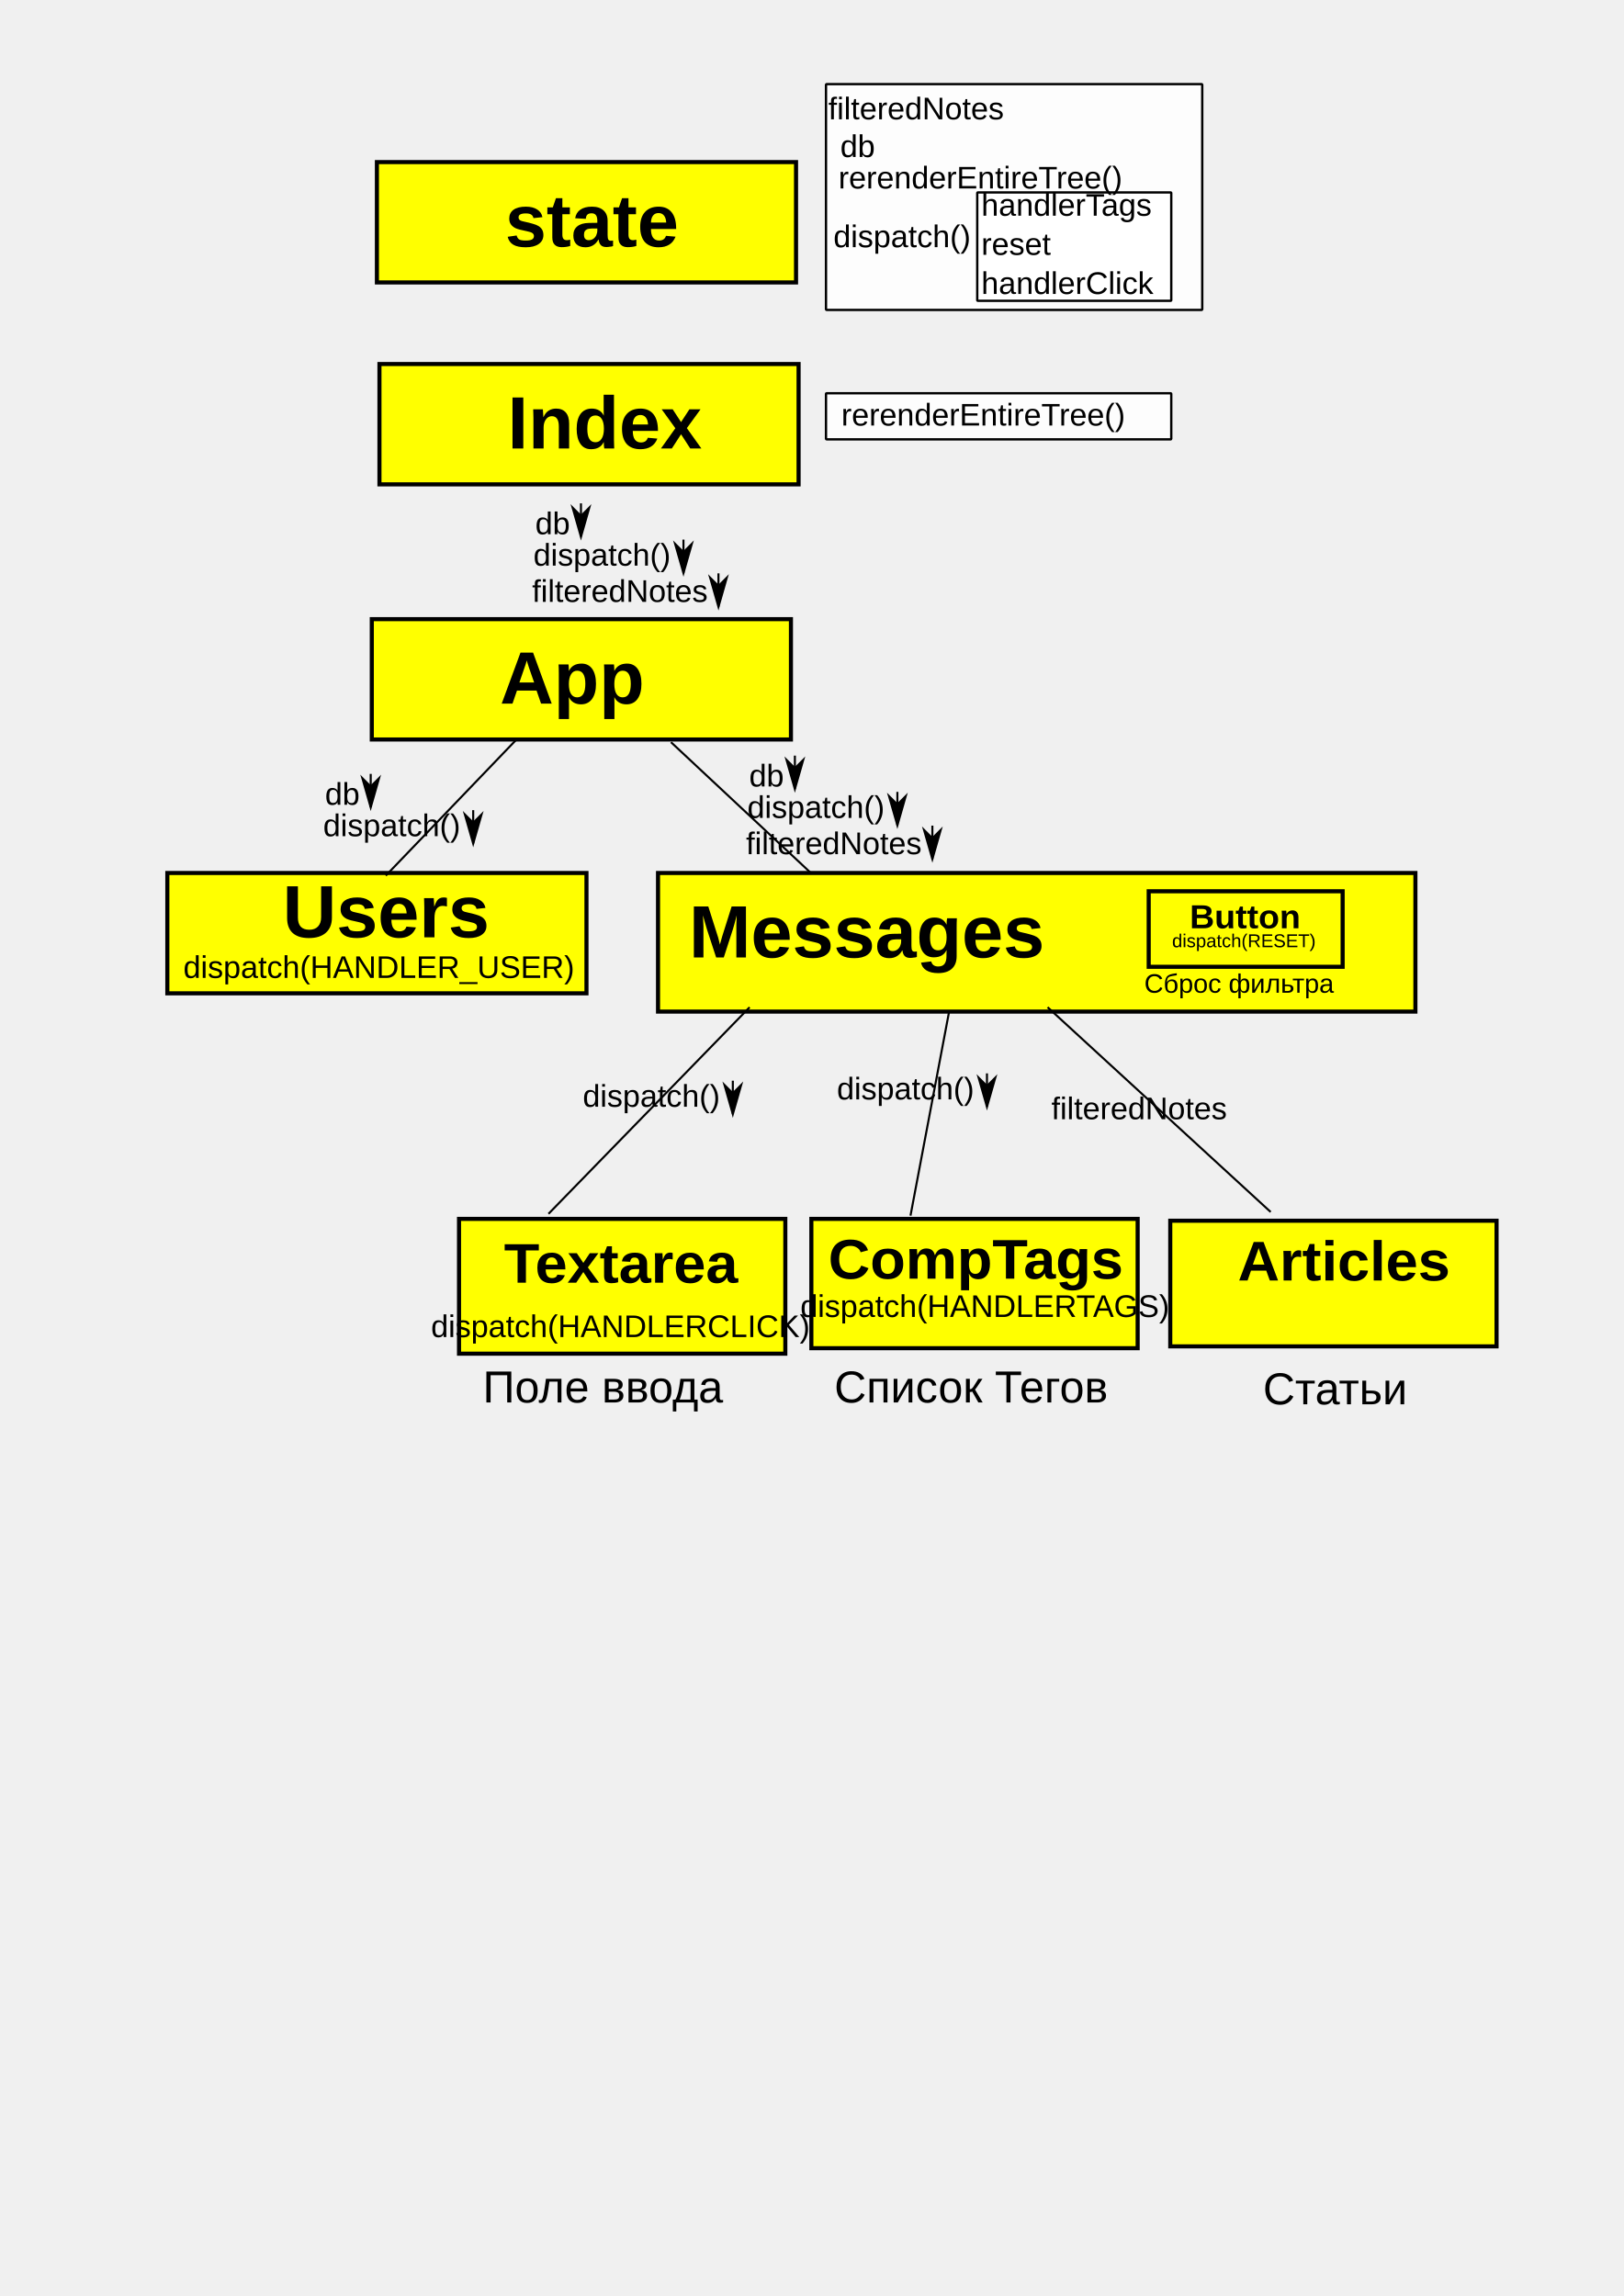
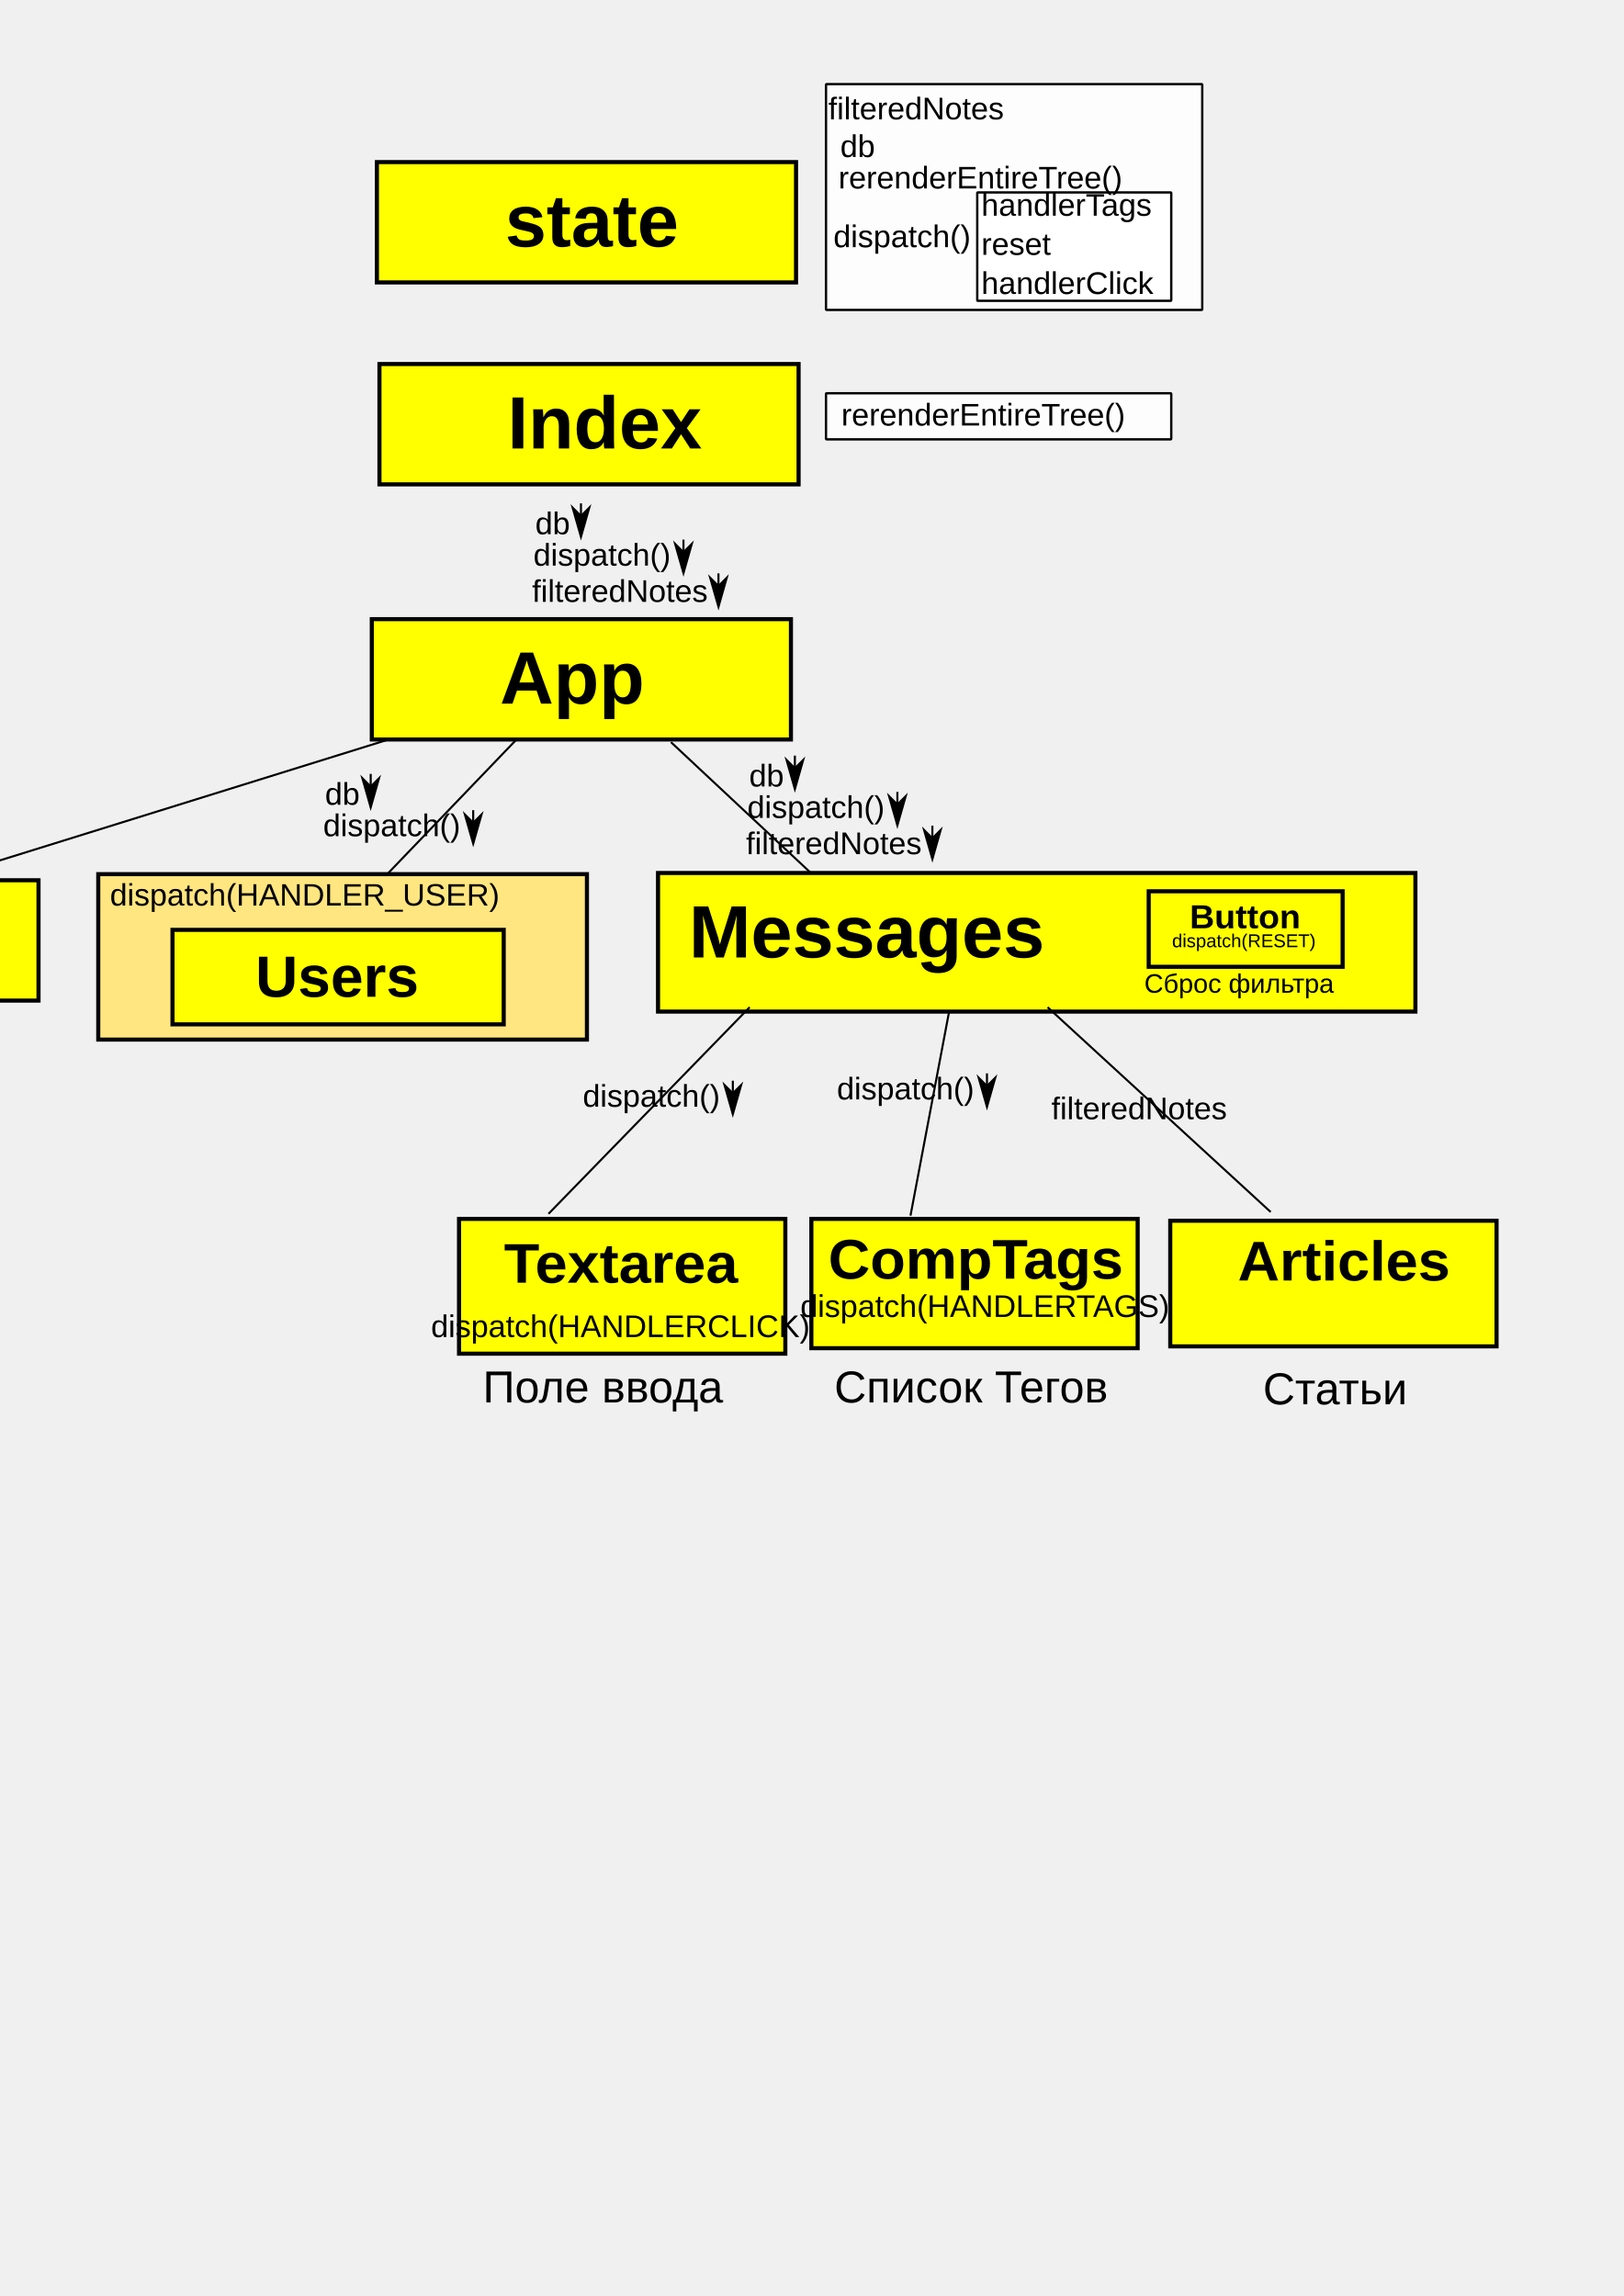
<svg xmlns="http://www.w3.org/2000/svg" width="210mm" height="297mm" viewBox="0 0 210 297" version="1.1" id="svg8">
  <defs id="defs2">
    <marker style="overflow:visible;" id="marker4823" refX="0.0" refY="0.0" orient="auto">
      <path transform="scale(0.8) rotate(180) translate(12.5,0)" style="fill-rule:evenodd;stroke:#000000;stroke-width:1pt;stroke-opacity:1;fill:#000000;fill-opacity:1" d="M 0.0,0.0 L 5.0,-5.0 L -12.5,0.0 L 5.0,5.0 L 0.0,0.0 z " id="path4821" />
    </marker>
    <marker orient="auto" refY="0.0" refX="0.0" id="marker4741" style="overflow:visible;">
      <path id="path4739" d="M 0.0,0.0 L 5.0,-5.0 L -12.5,0.0 L 5.0,5.0 L 0.0,0.0 z " style="fill-rule:evenodd;stroke:#000000;stroke-width:1pt;stroke-opacity:1;fill:#000000;fill-opacity:1" transform="scale(0.8) rotate(180) translate(12.5,0)" />
    </marker>
    <marker style="overflow:visible;" id="marker4649" refX="0.0" refY="0.0" orient="auto">
      <path transform="scale(0.8) rotate(180) translate(12.5,0)" style="fill-rule:evenodd;stroke:#000000;stroke-width:1pt;stroke-opacity:1;fill:#000000;fill-opacity:1" d="M 0.0,0.0 L 5.0,-5.0 L -12.5,0.0 L 5.0,5.0 L 0.0,0.0 z " id="path4647" />
    </marker>
    <marker orient="auto" refY="0.0" refX="0.0" id="marker2108" style="overflow:visible;">
      <path id="path2106" d="M 0.0,0.0 L 5.0,-5.0 L -12.5,0.0 L 5.0,5.0 L 0.0,0.0 z " style="fill-rule:evenodd;stroke:#000000;stroke-width:1pt;stroke-opacity:1;fill:#000000;fill-opacity:1" transform="scale(0.8) rotate(180) translate(12.5,0)" />
    </marker>
    <marker orient="auto" refY="0.0" refX="0.0" id="marker2027" style="overflow:visible;">
      <path id="path2025" d="M 0.0,0.0 L 5.0,-5.0 L -12.5,0.0 L 5.0,5.0 L 0.0,0.0 z " style="fill-rule:evenodd;stroke:#000000;stroke-width:1pt;stroke-opacity:1;fill:#000000;fill-opacity:1" transform="scale(0.8) rotate(180) translate(12.5,0)" />
    </marker>
    <marker style="overflow:visible;" id="marker1945" refX="0.0" refY="0.0" orient="auto">
      <path transform="scale(0.8) rotate(180) translate(12.5,0)" style="fill-rule:evenodd;stroke:#000000;stroke-width:1pt;stroke-opacity:1;fill:#000000;fill-opacity:1" d="M 0.0,0.0 L 5.0,-5.0 L -12.5,0.0 L 5.0,5.0 L 0.0,0.0 z " id="path1943" />
    </marker>
    <marker orient="auto" refY="0.0" refX="0.0" id="marker1887" style="overflow:visible;">
      <path id="path1885" d="M 0.0,0.0 L 5.0,-5.0 L -12.5,0.0 L 5.0,5.0 L 0.0,0.0 z " style="fill-rule:evenodd;stroke:#000000;stroke-width:1pt;stroke-opacity:1;fill:#000000;fill-opacity:1" transform="scale(0.8) rotate(180) translate(12.5,0)" />
    </marker>
    <marker style="overflow:visible;" id="marker1652" refX="0.0" refY="0.0" orient="auto">
      <path transform="scale(0.8) rotate(180) translate(12.5,0)" style="fill-rule:evenodd;stroke:#000000;stroke-width:1pt;stroke-opacity:1;fill:#000000;fill-opacity:1" d="M 0.0,0.0 L 5.0,-5.0 L -12.5,0.0 L 5.0,5.0 L 0.0,0.0 z " id="path1650" />
    </marker>
    <marker orient="auto" refY="0.0" refX="0.0" id="marker1516" style="overflow:visible;">
      <path id="path1514" d="M 0.0,0.0 L 5.0,-5.0 L -12.5,0.0 L 5.0,5.0 L 0.0,0.0 z " style="fill-rule:evenodd;stroke:#000000;stroke-width:1pt;stroke-opacity:1;fill:#000000;fill-opacity:1" transform="scale(0.8) rotate(180) translate(12.5,0)" />
    </marker>
    <marker style="overflow:visible;" id="marker1444" refX="0.0" refY="0.0" orient="auto">
      <path transform="scale(0.8) rotate(180) translate(12.5,0)" style="fill-rule:evenodd;stroke:#000000;stroke-width:1pt;stroke-opacity:1;fill:#000000;fill-opacity:1" d="M 0.0,0.0 L 5.0,-5.0 L -12.5,0.0 L 5.0,5.0 L 0.0,0.0 z " id="path1442" />
    </marker>
    <marker orient="auto" refY="0.0" refX="0.0" id="Arrow2Mend" style="overflow:visible;">
      <path id="path902" style="fill-rule:evenodd;stroke-width:0.625;stroke-linejoin:round;stroke:#000000;stroke-opacity:1;fill:#000000;fill-opacity:1" d="M 8.719,4.034 L -2.207,0.016 L 8.719,-4.002 C 6.973,-1.63 6.983,1.616 8.719,4.034 z " transform="scale(0.6) rotate(180) translate(0,0)" />
    </marker>
    <marker orient="auto" refY="0.0" refX="0.0" id="Arrow1Mend" style="overflow:visible;">
      <path id="path884" d="M 0.0,0.0 L 5.0,-5.0 L -12.5,0.0 L 5.0,5.0 L 0.0,0.0 z " style="fill-rule:evenodd;stroke:#000000;stroke-width:1pt;stroke-opacity:1;fill:#000000;fill-opacity:1" transform="scale(0.4) rotate(180) translate(10,0)" />
    </marker>
  </defs>
  <g id="layer1">
+     <rect style="opacity:1;fill:#ffe680;fill-opacity:1;stroke:#000000;stroke-width:0.529;stroke-miterlimit:4;stroke-dasharray:none;stroke-dashoffset:0;stroke-opacity:1" id="rect142" width="63.203" height="21.402" x="12.708" y="113.075" />
    <rect style="opacity:1;fill:#ffffff;fill-opacity:0.878;stroke:#000000;stroke-width:0.3;stroke-miterlimit:4;stroke-dasharray:none;stroke-dashoffset:0" id="rect869" width="44.654" height="5.962" x="106.829" y="50.87" rx="0.068" ry="0.068" />
    <rect style="opacity:1;fill:#ffffff;fill-opacity:0.878;stroke:#000000;stroke-width:0.3;stroke-miterlimit:4;stroke-dasharray:none;stroke-dashoffset:0" id="rect62" width="48.663" height="29.207" x="106.829" y="10.883" rx="0.068" ry="0.084" />
    <rect style="opacity:1;fill:#ffff00;fill-opacity:1;stroke:#000000;stroke-width:0.529;stroke-miterlimit:4;stroke-dasharray:none;stroke-dashoffset:0;stroke-opacity:1" id="rect10" width="54.209" height="15.567" x="48.085" y="80.09" />
    <text xml:space="preserve" style="font-style:normal;font-variant:normal;font-weight:normal;font-stretch:normal;font-size:9.602px;line-height:125%;font-family:Arial;-inkscape-font-specification:'Arial, Normal';font-variant-ligatures:normal;font-variant-caps:normal;font-variant-numeric:normal;font-feature-settings:normal;text-align:start;letter-spacing:0px;word-spacing:0px;writing-mode:lr-tb;text-anchor:start;fill:#000000;fill-opacity:1;stroke:none;stroke-width:0.265px;stroke-linecap:butt;stroke-linejoin:miter;stroke-opacity:1" x="64.527" y="91.197" id="text14" transform="scale(1.001964,0.99804)">
      <tspan id="tspan12" x="64.527" y="91.197" style="font-style:normal;font-variant:normal;font-weight:bold;font-stretch:normal;font-family:Arial;-inkscape-font-specification:'Arial Bold';stroke-width:0.265px">App</tspan>
    </text>
    <rect y="157.67" x="59.367" height="17.435" width="42.202" id="rect16" style="opacity:1;fill:#ffff00;fill-opacity:1;stroke:#000000;stroke-width:0.529;stroke-miterlimit:4;stroke-dasharray:none;stroke-dashoffset:0;stroke-opacity:1" />
    <text id="text20" y="168.767" x="64.095" style="font-style:normal;font-variant:normal;font-weight:normal;font-stretch:normal;font-size:7.364px;line-height:125%;font-family:Arial;-inkscape-font-specification:'Arial, Normal';font-variant-ligatures:normal;font-variant-caps:normal;font-variant-numeric:normal;font-feature-settings:normal;text-align:start;letter-spacing:0px;word-spacing:0px;writing-mode:lr-tb;text-anchor:start;fill:#000000;fill-opacity:1;stroke:none;stroke-width:0.265px;stroke-linecap:butt;stroke-linejoin:miter;stroke-opacity:1" xml:space="preserve" transform="scale(1.017125,0.9831635)">
      <tspan style="font-style:normal;font-variant:normal;font-weight:bold;font-stretch:normal;font-family:Arial;-inkscape-font-specification:'Arial Bold';stroke-width:0.265px" y="168.767" x="64.095" id="tspan18">Textarea</tspan>
    </text>
    <rect style="opacity:1;fill:#ffff00;fill-opacity:1;stroke:#000000;stroke-width:0.529;stroke-miterlimit:4;stroke-dasharray:none;stroke-dashoffset:0;stroke-opacity:1" id="rect22" width="42.202" height="16.726" x="104.936" y="157.67" />
    <text xml:space="preserve" style="font-style:normal;font-variant:normal;font-weight:normal;font-stretch:normal;font-size:7.364px;line-height:125%;font-family:Arial;-inkscape-font-specification:'Arial, Normal';font-variant-ligatures:normal;font-variant-caps:normal;font-variant-numeric:normal;font-feature-settings:normal;text-align:start;letter-spacing:0px;word-spacing:0px;writing-mode:lr-tb;text-anchor:start;fill:#000000;fill-opacity:1;stroke:none;stroke-width:0.265px;stroke-linecap:butt;stroke-linejoin:miter;stroke-opacity:1" x="105.33" y="168.23" id="text26" transform="scale(1.017125,0.9831635)">
      <tspan id="tspan24" x="105.33" y="168.23" style="font-style:normal;font-variant:normal;font-weight:bold;font-stretch:normal;font-family:Arial;-inkscape-font-specification:'Arial Bold';stroke-width:0.265px">CompTags</tspan>
    </text>
    <rect style="opacity:1;fill:#ffff00;fill-opacity:1;stroke:#000000;stroke-width:0.529;stroke-miterlimit:4;stroke-dasharray:none;stroke-dashoffset:0;stroke-opacity:1" id="rect34" width="42.202" height="16.253" x="151.354" y="157.907" />
    <text xml:space="preserve" style="font-style:normal;font-variant:normal;font-weight:normal;font-stretch:normal;font-size:7.364px;line-height:125%;font-family:Arial;-inkscape-font-specification:'Arial, Normal';font-variant-ligatures:normal;font-variant-caps:normal;font-variant-numeric:normal;font-feature-settings:normal;text-align:start;letter-spacing:0px;word-spacing:0px;writing-mode:lr-tb;text-anchor:start;fill:#000000;fill-opacity:1;stroke:none;stroke-width:0.265px;stroke-linecap:butt;stroke-linejoin:miter;stroke-opacity:1" x="157.386" y="168.471" id="text38" transform="scale(1.017125,0.9831635)">
      <tspan id="tspan36" x="157.386" y="168.471" style="font-style:normal;font-variant:normal;font-weight:bold;font-stretch:normal;font-family:Arial;-inkscape-font-specification:'Arial Bold';stroke-width:0.265px">Articles</tspan>
    </text>
    <rect y="47.088" x="49.076" height="15.567" width="54.209" id="rect40" style="opacity:1;fill:#ffff00;fill-opacity:1;stroke:#000000;stroke-width:0.529;stroke-miterlimit:4;stroke-dasharray:none;stroke-dashoffset:0;stroke-opacity:1" />
    <text transform="scale(1.001964,0.99804)" id="text44" y="58.13" x="65.517" style="font-style:normal;font-variant:normal;font-weight:normal;font-stretch:normal;font-size:9.602px;line-height:125%;font-family:Arial;-inkscape-font-specification:'Arial, Normal';font-variant-ligatures:normal;font-variant-caps:normal;font-variant-numeric:normal;font-feature-settings:normal;text-align:start;letter-spacing:0px;word-spacing:0px;writing-mode:lr-tb;text-anchor:start;fill:#000000;fill-opacity:1;stroke:none;stroke-width:0.265px;stroke-linecap:butt;stroke-linejoin:miter;stroke-opacity:1" xml:space="preserve">
      <tspan style="font-style:normal;font-variant:normal;font-weight:bold;font-stretch:normal;font-family:Arial;-inkscape-font-specification:'Arial Bold';stroke-width:0.265px" y="58.13" x="65.517" id="tspan42">Index</tspan>
    </text>
    <rect style="opacity:1;fill:#ffffff;fill-opacity:0.878;stroke:#000000;stroke-width:0.3;stroke-miterlimit:4;stroke-dasharray:none;stroke-dashoffset:0" id="rect871" width="25.092" height="14.02" x="126.391" y="24.891" rx="0.068" ry="0.059" />
    <text xml:space="preserve" style="font-style:normal;font-variant:normal;font-weight:normal;font-stretch:normal;font-size:4.047px;line-height:125%;font-family:Arial;-inkscape-font-specification:'Arial, Normal';font-variant-ligatures:normal;font-variant-caps:normal;font-variant-numeric:normal;font-feature-settings:normal;text-align:start;letter-spacing:0px;word-spacing:0px;writing-mode:lr-tb;text-anchor:start;fill:#000000;fill-opacity:1;stroke:none;stroke-width:0.265px;stroke-linecap:butt;stroke-linejoin:miter;stroke-opacity:1" x="126.94" y="27.898" id="text67" transform="scale(0.9997801,1.00022)">
      <tspan id="tspan65" x="126.94" y="27.898" style="stroke-width:0.265px">handlerTags</tspan>
      <tspan x="126.94" y="32.957" style="stroke-width:0.265px" id="tspan69">reset</tspan>
      <tspan x="126.94" y="38.015" style="stroke-width:0.265px" id="tspan71">handlerClick</tspan>
    </text>
    <rect style="opacity:1;fill:#ffff00;fill-opacity:1;stroke:#000000;stroke-width:0.529;stroke-miterlimit:4;stroke-dasharray:none;stroke-dashoffset:0;stroke-opacity:1" id="rect29" width="54.209" height="15.567" x="48.746" y="20.967" />
    <text xml:space="preserve" style="font-style:normal;font-variant:normal;font-weight:normal;font-stretch:normal;font-size:9.602px;line-height:125%;font-family:Arial;-inkscape-font-specification:'Arial, Normal';font-variant-ligatures:normal;font-variant-caps:normal;font-variant-numeric:normal;font-feature-settings:normal;text-align:start;letter-spacing:0px;word-spacing:0px;writing-mode:lr-tb;text-anchor:start;fill:#000000;fill-opacity:1;stroke:none;stroke-width:0.265px;stroke-linecap:butt;stroke-linejoin:miter;stroke-opacity:1" x="65.187" y="31.957" id="text33" transform="scale(1.001964,0.99804)">
      <tspan id="tspan31" x="65.187" y="31.957" style="font-style:normal;font-variant:normal;font-weight:bold;font-stretch:normal;font-family:Arial;-inkscape-font-specification:'Arial Bold';stroke-width:0.265px">state</tspan>
    </text>
    <text id="text41" y="20.305" x="108.7" style="font-style:normal;font-variant:normal;font-weight:normal;font-stretch:normal;font-size:4.047px;line-height:125%;font-family:Arial;-inkscape-font-specification:'Arial, Normal';font-variant-ligatures:normal;font-variant-caps:normal;font-variant-numeric:normal;font-feature-settings:normal;text-align:start;letter-spacing:0px;word-spacing:0px;writing-mode:lr-tb;text-anchor:start;fill:#000000;fill-opacity:1;stroke:none;stroke-width:0.265px;stroke-linecap:butt;stroke-linejoin:miter;stroke-opacity:1" xml:space="preserve" transform="scale(0.9997801,1.00022)">
      <tspan id="tspan39" style="stroke-width:0.265px" y="20.305" x="108.7">db</tspan>
    </text>
    <text xml:space="preserve" style="font-style:normal;font-variant:normal;font-weight:normal;font-stretch:normal;font-size:4.047px;line-height:125%;font-family:Arial;-inkscape-font-specification:'Arial, Normal';font-variant-ligatures:normal;font-variant-caps:normal;font-variant-numeric:normal;font-feature-settings:normal;text-align:start;letter-spacing:0px;word-spacing:0px;writing-mode:lr-tb;text-anchor:start;fill:#000000;fill-opacity:1;stroke:none;stroke-width:0.265px;stroke-linecap:butt;stroke-linejoin:miter;stroke-opacity:1" x="108.829" y="55.029" id="text47" transform="scale(0.9997801,1.00022)">
      <tspan id="tspan45" x="108.829" y="55.029" style="stroke-width:0.265px">rerenderEntireTree()</tspan>
    </text>
    <text xml:space="preserve" style="font-style:normal;font-variant:normal;font-weight:normal;font-stretch:normal;font-size:4.047px;line-height:125%;font-family:Arial;-inkscape-font-specification:'Arial, Normal';font-variant-ligatures:normal;font-variant-caps:normal;font-variant-numeric:normal;font-feature-settings:normal;text-align:start;letter-spacing:0px;word-spacing:0px;writing-mode:lr-tb;text-anchor:start;fill:#000000;fill-opacity:1;stroke:none;stroke-width:0.265px;stroke-linecap:butt;stroke-linejoin:miter;stroke-opacity:1" x="108.46" y="24.371" id="text47-3" transform="scale(0.9997801,1.00022)">
      <tspan id="tspan45-6" x="108.46" y="24.371" style="stroke-width:0.265px">rerenderEntireTree()</tspan>
    </text>
    <rect y="112.925" x="85.105" height="17.931" width="97.955" id="rect48" style="opacity:1;fill:#ffff00;fill-opacity:1;stroke:#000000;stroke-width:0.529;stroke-miterlimit:4;stroke-dasharray:none;stroke-dashoffset:0;stroke-opacity:1" />
    <text transform="scale(1.001964,0.99804)" id="text53" y="124.096" x="88.925" style="font-style:normal;font-variant:normal;font-weight:normal;font-stretch:normal;font-size:9.602px;line-height:125%;font-family:Arial;-inkscape-font-specification:'Arial, Normal';font-variant-ligatures:normal;font-variant-caps:normal;font-variant-numeric:normal;font-feature-settings:normal;text-align:start;letter-spacing:0px;word-spacing:0px;writing-mode:lr-tb;text-anchor:start;fill:#000000;fill-opacity:1;stroke:none;stroke-width:0.265px;stroke-linecap:butt;stroke-linejoin:miter;stroke-opacity:1" xml:space="preserve">
      <tspan style="font-style:normal;font-variant:normal;font-weight:bold;font-stretch:normal;font-family:Arial;-inkscape-font-specification:'Arial Bold';stroke-width:0.265px" y="124.096" x="88.925" id="tspan51">Messages</tspan>
    </text>
-     <rect style="opacity:1;fill:#ffff00;fill-opacity:1;stroke:#000000;stroke-width:0.529;stroke-miterlimit:4;stroke-dasharray:none;stroke-dashoffset:0;stroke-opacity:1" id="rect55" width="54.209" height="15.567" x="21.642" y="112.925" />
-     <text xml:space="preserve" style="font-style:normal;font-variant:normal;font-weight:normal;font-stretch:normal;font-size:9.602px;line-height:125%;font-family:Arial;-inkscape-font-specification:'Arial, Normal';font-variant-ligatures:normal;font-variant-caps:normal;font-variant-numeric:normal;font-feature-settings:normal;text-align:start;letter-spacing:0px;word-spacing:0px;writing-mode:lr-tb;text-anchor:start;fill:#000000;fill-opacity:1;stroke:none;stroke-width:0.265px;stroke-linecap:butt;stroke-linejoin:miter;stroke-opacity:1" x="36.484" y="121.489" id="text59" transform="scale(1.001964,0.99804)">
-       <tspan id="tspan57" x="36.484" y="121.489" style="font-style:normal;font-variant:normal;font-weight:bold;font-stretch:normal;font-family:Arial;-inkscape-font-specification:'Arial Bold';stroke-width:0.265px">Users</tspan>
+     <rect style="opacity:1;fill:#ffff00;fill-opacity:1;stroke:#000000;stroke-width:0.529;stroke-miterlimit:4;stroke-dasharray:none;stroke-dashoffset:0;stroke-opacity:1" id="rect55" width="42.837" height="12.223" x="22.31" y="120.282" />
+     <text xml:space="preserve" style="font-style:normal;font-variant:normal;font-weight:normal;font-stretch:normal;font-size:7.564px;line-height:125%;font-family:Arial;-inkscape-font-specification:'Arial, Normal';font-variant-ligatures:normal;font-variant-caps:normal;font-variant-numeric:normal;font-feature-settings:normal;text-align:start;letter-spacing:0px;word-spacing:0px;writing-mode:lr-tb;text-anchor:start;fill:#000000;fill-opacity:1;stroke:none;stroke-width:0.265px;stroke-linecap:butt;stroke-linejoin:miter;stroke-opacity:1" x="32.867" y="129.603" id="text59" transform="scale(1.005171,0.9948556)">
+       <tspan id="tspan57" x="32.867" y="129.603" style="font-style:normal;font-variant:normal;font-weight:bold;font-stretch:normal;font-family:Arial;-inkscape-font-specification:'Arial Bold';stroke-width:0.265px">Users</tspan>
    </text>
    <text transform="scale(0.9997801,1.00022)" id="text56" y="31.969" x="107.813" style="font-style:normal;font-variant:normal;font-weight:normal;font-stretch:normal;font-size:4.047px;line-height:125%;font-family:Arial;-inkscape-font-specification:'Arial, Normal';font-variant-ligatures:normal;font-variant-caps:normal;font-variant-numeric:normal;font-feature-settings:normal;text-align:start;letter-spacing:0px;word-spacing:0px;writing-mode:lr-tb;text-anchor:start;fill:#000000;fill-opacity:1;stroke:none;stroke-width:0.265px;stroke-linecap:butt;stroke-linejoin:miter;stroke-opacity:1" xml:space="preserve">
      <tspan style="stroke-width:0.265px" y="31.969" x="107.813" id="tspan54">dispatch()</tspan>
    </text>
    <text xml:space="preserve" style="font-style:normal;font-variant:normal;font-weight:normal;font-stretch:normal;font-size:4.047px;line-height:125%;font-family:Arial;-inkscape-font-specification:'Arial, Normal';font-variant-ligatures:normal;font-variant-caps:normal;font-variant-numeric:normal;font-feature-settings:normal;text-align:start;letter-spacing:0px;word-spacing:0px;writing-mode:lr-tb;text-anchor:start;fill:#000000;fill-opacity:1;stroke:none;stroke-width:0.265px;stroke-linecap:butt;stroke-linejoin:miter;stroke-opacity:1" x="69" y="73.151" id="text60" transform="scale(0.9997801,1.00022)">
      <tspan id="tspan58" x="69" y="73.151" style="stroke-width:0.265px">dispatch()</tspan>
    </text>
    <path style="fill:none;stroke:#000000;stroke-width:0.265px;stroke-linecap:butt;stroke-linejoin:miter;stroke-opacity:1;marker-end:url(#marker1444)" d="m 88.395,69.801 v 4.296" id="path873" />
    <text transform="scale(0.9997801,1.00022)" xml:space="preserve" style="font-style:normal;font-variant:normal;font-weight:normal;font-stretch:normal;font-size:4.047px;line-height:125%;font-family:Arial;-inkscape-font-specification:'Arial, Normal';font-variant-ligatures:normal;font-variant-caps:normal;font-variant-numeric:normal;font-feature-settings:normal;text-align:start;letter-spacing:0px;word-spacing:0px;writing-mode:lr-tb;text-anchor:start;fill:#000000;fill-opacity:1;stroke:none;stroke-width:0.265px;stroke-linecap:butt;stroke-linejoin:miter;stroke-opacity:1" x="69.241" y="69.085" id="text1489">
      <tspan x="69.241" y="69.085" style="stroke-width:0.265px" id="tspan1487">db</tspan>
    </text>
    <path id="path1512" d="m 75.138,65.112 v 4.296" style="fill:none;stroke:#000000;stroke-width:0.265px;stroke-linecap:butt;stroke-linejoin:miter;stroke-opacity:1;marker-end:url(#marker1516)" />
    <g id="g1825" transform="matrix(0.6837027,0,0,0.6837741,-5.373328,22.42468)" style="stroke-width:1.463">
      <text xml:space="preserve" style="font-style:normal;font-variant:normal;font-weight:normal;font-stretch:normal;font-size:5.919px;line-height:125%;font-family:Arial;-inkscape-font-specification:'Arial, Normal';font-variant-ligatures:normal;font-variant-caps:normal;font-variant-numeric:normal;font-feature-settings:normal;text-align:start;letter-spacing:0px;word-spacing:0px;writing-mode:lr-tb;text-anchor:start;fill:#000000;fill-opacity:1;stroke:none;stroke-width:0.387px;stroke-linecap:butt;stroke-linejoin:miter;stroke-opacity:1" x="108.54" y="81.054" id="text1640" transform="scale(0.9998323,1.000168)">
        <tspan id="tspan1638" x="108.54" y="81.054" style="stroke-width:0.387px">filteredNotes</tspan>
      </text>
      <path id="path1648" d="m 143.769,75.671 v 6.283" style="fill:none;stroke:#000000;stroke-width:0.387px;stroke-linecap:butt;stroke-linejoin:miter;stroke-opacity:1;marker-end:url(#marker1652)" />
    </g>
    <g id="g4919" transform="translate(7.566803,-0.4729252)">
      <text xml:space="preserve" style="font-style:normal;font-variant:normal;font-weight:normal;font-stretch:normal;font-size:4.047px;line-height:125%;font-family:Arial;-inkscape-font-specification:'Arial, Normal';font-variant-ligatures:normal;font-variant-caps:normal;font-variant-numeric:normal;font-feature-settings:normal;text-align:start;letter-spacing:0px;word-spacing:0px;writing-mode:lr-tb;text-anchor:start;fill:#000000;fill-opacity:1;stroke:none;stroke-width:0.265px;stroke-linecap:butt;stroke-linejoin:miter;stroke-opacity:1" x="89.104" y="106.249" id="text1859" transform="scale(0.9997801,1.00022)">
        <tspan id="tspan1857" x="89.104" y="106.249" style="stroke-width:0.265px">dispatch()</tspan>
      </text>
      <path style="fill:none;stroke:#000000;stroke-width:0.265px;stroke-linecap:butt;stroke-linejoin:miter;stroke-opacity:1;marker-end:url(#marker4823)" d="m 108.495,102.906 v 4.296" id="path1861" />
      <text transform="scale(0.9997801,1.00022)" xml:space="preserve" style="font-style:normal;font-variant:normal;font-weight:normal;font-stretch:normal;font-size:4.047px;line-height:125%;font-family:Arial;-inkscape-font-specification:'Arial, Normal';font-variant-ligatures:normal;font-variant-caps:normal;font-variant-numeric:normal;font-feature-settings:normal;text-align:start;letter-spacing:0px;word-spacing:0px;writing-mode:lr-tb;text-anchor:start;fill:#000000;fill-opacity:1;stroke:none;stroke-width:0.265px;stroke-linecap:butt;stroke-linejoin:miter;stroke-opacity:1" x="89.344" y="102.182" id="text1865">
        <tspan x="89.344" y="102.182" style="stroke-width:0.265px" id="tspan1863">db</tspan>
      </text>
      <path id="path1867" d="M 95.238,98.217 V 102.513" style="fill:none;stroke:#000000;stroke-width:0.265px;stroke-linecap:butt;stroke-linejoin:miter;stroke-opacity:1;marker-end:url(#marker4741)" />
      <g id="g1875" transform="matrix(0.6837027,0,0,0.6837741,14.72599,55.52945)" style="stroke-width:1.463">
        <text xml:space="preserve" style="font-style:normal;font-variant:normal;font-weight:normal;font-stretch:normal;font-size:5.919px;line-height:125%;font-family:Arial;-inkscape-font-specification:'Arial, Normal';font-variant-ligatures:normal;font-variant-caps:normal;font-variant-numeric:normal;font-feature-settings:normal;text-align:start;letter-spacing:0px;word-spacing:0px;writing-mode:lr-tb;text-anchor:start;fill:#000000;fill-opacity:1;stroke:none;stroke-width:0.387px;stroke-linecap:butt;stroke-linejoin:miter;stroke-opacity:1" x="108.54" y="81.054" id="text1871" transform="scale(0.9998323,1.000168)">
          <tspan id="tspan1869" x="108.54" y="81.054" style="stroke-width:0.387px">filteredNotes</tspan>
        </text>
        <path id="path1873" d="m 143.769,75.671 v 6.283" style="fill:none;stroke:#000000;stroke-width:0.387px;stroke-linecap:butt;stroke-linejoin:miter;stroke-opacity:1;marker-end:url(#marker1652)" />
      </g>
    </g>
    <path style="fill:none;stroke:#000000;stroke-width:0.265px;stroke-linecap:butt;stroke-linejoin:miter;stroke-opacity:1" d="M 96.95,130.294 70.939,157.014" id="path1877" />
    <path style="fill:none;stroke:#000000;stroke-width:0.265px;stroke-linecap:butt;stroke-linejoin:miter;stroke-opacity:1" d="m 122.724,131.003 -4.966,26.247" id="path1879" />
    <path style="fill:none;stroke:#000000;stroke-width:0.265px;stroke-linecap:butt;stroke-linejoin:miter;stroke-opacity:1" d="m 135.493,130.294 28.848,26.484" id="path1883" />
    <g id="g2004" transform="translate(5.438639,1.891701)">
      <text transform="scale(0.9997801,1.00022)" id="text1939" y="141.238" x="69.946" style="font-style:normal;font-variant:normal;font-weight:normal;font-stretch:normal;font-size:4.047px;line-height:125%;font-family:Arial;-inkscape-font-specification:'Arial, Normal';font-variant-ligatures:normal;font-variant-caps:normal;font-variant-numeric:normal;font-feature-settings:normal;text-align:start;letter-spacing:0px;word-spacing:0px;writing-mode:lr-tb;text-anchor:start;fill:#000000;fill-opacity:1;stroke:none;stroke-width:0.265px;stroke-linecap:butt;stroke-linejoin:miter;stroke-opacity:1" xml:space="preserve">
        <tspan style="stroke-width:0.265px" y="141.238" x="69.946" id="tspan1937">dispatch()</tspan>
      </text>
      <path id="path1941" d="m 89.341,137.902 v 4.296" style="fill:none;stroke:#000000;stroke-width:0.265px;stroke-linecap:butt;stroke-linejoin:miter;stroke-opacity:1;marker-end:url(#marker1945)" />
    </g>
    <g id="g2012" transform="translate(38.30694,0.9458503)">
      <text xml:space="preserve" style="font-style:normal;font-variant:normal;font-weight:normal;font-stretch:normal;font-size:4.047px;line-height:125%;font-family:Arial;-inkscape-font-specification:'Arial, Normal';font-variant-ligatures:normal;font-variant-caps:normal;font-variant-numeric:normal;font-feature-settings:normal;text-align:start;letter-spacing:0px;word-spacing:0px;writing-mode:lr-tb;text-anchor:start;fill:#000000;fill-opacity:1;stroke:none;stroke-width:0.265px;stroke-linecap:butt;stroke-linejoin:miter;stroke-opacity:1" x="69.946" y="141.238" id="text2008" transform="scale(0.9997801,1.00022)">
        <tspan id="tspan2006" x="69.946" y="141.238" style="stroke-width:0.265px">dispatch()</tspan>
      </text>
      <path style="fill:none;stroke:#000000;stroke-width:0.265px;stroke-linecap:butt;stroke-linejoin:miter;stroke-opacity:1;marker-end:url(#marker1945)" d="m 89.341,137.902 v 4.296" id="path2010" />
    </g>
    <text transform="scale(0.9997801,1.00022)" id="text2097" y="144.743" x="136.009" style="font-style:normal;font-variant:normal;font-weight:normal;font-stretch:normal;font-size:4.047px;line-height:125%;font-family:Arial;-inkscape-font-specification:'Arial, Normal';font-variant-ligatures:normal;font-variant-caps:normal;font-variant-numeric:normal;font-feature-settings:normal;text-align:start;letter-spacing:0px;word-spacing:0px;writing-mode:lr-tb;text-anchor:start;fill:#000000;fill-opacity:1;stroke:none;stroke-width:0.265px;stroke-linecap:butt;stroke-linejoin:miter;stroke-opacity:1" xml:space="preserve">
      <tspan style="stroke-width:0.265px" y="144.743" x="136.009" id="tspan2095">filteredNotes</tspan>
    </text>
    <text xml:space="preserve" style="font-style:normal;font-variant:normal;font-weight:normal;font-stretch:normal;font-size:5.783px;line-height:125%;font-family:Arial;-inkscape-font-specification:'Arial, Normal';font-variant-ligatures:normal;font-variant-caps:normal;font-variant-numeric:normal;font-feature-settings:normal;text-align:start;letter-spacing:0px;word-spacing:0px;writing-mode:lr-tb;text-anchor:start;fill:#000000;fill-opacity:1;stroke:none;stroke-width:0.265px;stroke-linecap:butt;stroke-linejoin:miter;stroke-opacity:1" x="62.681" y="180.722" id="text2184" transform="scale(0.9961615,1.003853)">
      <tspan id="tspan2182" x="62.681" y="180.722" style="stroke-width:0.265px">Поле ввода</tspan>
    </text>
    <text transform="scale(0.9961615,1.003853)" id="text2188" y="180.722" x="108.311" style="font-style:normal;font-variant:normal;font-weight:normal;font-stretch:normal;font-size:5.783px;line-height:125%;font-family:Arial;-inkscape-font-specification:'Arial, Normal';font-variant-ligatures:normal;font-variant-caps:normal;font-variant-numeric:normal;font-feature-settings:normal;text-align:start;letter-spacing:0px;word-spacing:0px;writing-mode:lr-tb;text-anchor:start;fill:#000000;fill-opacity:1;stroke:none;stroke-width:0.265px;stroke-linecap:butt;stroke-linejoin:miter;stroke-opacity:1" xml:space="preserve">
      <tspan style="stroke-width:0.265px" y="180.722" x="108.311" id="tspan2186">Список Тегов</tspan>
    </text>
    <text xml:space="preserve" style="font-style:normal;font-variant:normal;font-weight:normal;font-stretch:normal;font-size:3.432px;line-height:125%;font-family:Arial;-inkscape-font-specification:'Arial, Normal';font-variant-ligatures:normal;font-variant-caps:normal;font-variant-numeric:normal;font-feature-settings:normal;text-align:start;letter-spacing:0px;word-spacing:0px;writing-mode:lr-tb;text-anchor:start;fill:#000000;fill-opacity:1;stroke:none;stroke-width:0.265px;stroke-linecap:butt;stroke-linejoin:miter;stroke-opacity:1" x="148.342" y="128.115" id="text2192" transform="scale(0.9976625,1.002343)">
      <tspan id="tspan2190" x="148.342" y="128.115" style="stroke-width:0.265px">Сброс фильтра</tspan>
    </text>
    <text transform="scale(0.9961615,1.003853)" id="text2196" y="180.958" x="163.973" style="font-style:normal;font-variant:normal;font-weight:normal;font-stretch:normal;font-size:5.783px;line-height:125%;font-family:Arial;-inkscape-font-specification:'Arial, Normal';font-variant-ligatures:normal;font-variant-caps:normal;font-variant-numeric:normal;font-feature-settings:normal;text-align:start;letter-spacing:0px;word-spacing:0px;writing-mode:lr-tb;text-anchor:start;fill:#000000;fill-opacity:1;stroke:none;stroke-width:0.265px;stroke-linecap:butt;stroke-linejoin:miter;stroke-opacity:1" xml:space="preserve">
      <tspan style="stroke-width:0.265px" y="180.958" x="163.973" id="tspan2194">Статьи</tspan>
    </text>
    <path style="fill:none;stroke:#000000;stroke-width:0.265px;stroke-linecap:butt;stroke-linejoin:miter;stroke-opacity:1" d="M 66.919,95.534 49.894,113.269" id="path2198" />
    <path style="fill:none;stroke:#000000;stroke-width:0.265px;stroke-linecap:butt;stroke-linejoin:miter;stroke-opacity:1" d="m 86.782,96.007 18.208,17.025" id="path2200" />
    <text transform="scale(0.9997801,1.00022)" id="text2204" y="172.917" x="55.755" style="font-style:normal;font-variant:normal;font-weight:normal;font-stretch:normal;font-size:4.047px;line-height:125%;font-family:Arial;-inkscape-font-specification:'Arial, Normal';font-variant-ligatures:normal;font-variant-caps:normal;font-variant-numeric:normal;font-feature-settings:normal;text-align:start;letter-spacing:0px;word-spacing:0px;writing-mode:lr-tb;text-anchor:start;fill:#000000;fill-opacity:1;stroke:none;stroke-width:0.265px;stroke-linecap:butt;stroke-linejoin:miter;stroke-opacity:1" xml:space="preserve">
      <tspan style="stroke-width:0.265px" y="172.917" x="55.755" id="tspan2202">dispatch(HANDLERCLICK)</tspan>
    </text>
    <text xml:space="preserve" style="font-style:normal;font-variant:normal;font-weight:normal;font-stretch:normal;font-size:4.047px;line-height:125%;font-family:Arial;-inkscape-font-specification:'Arial, Normal';font-variant-ligatures:normal;font-variant-caps:normal;font-variant-numeric:normal;font-feature-settings:normal;text-align:start;letter-spacing:0px;word-spacing:0px;writing-mode:lr-tb;text-anchor:start;fill:#000000;fill-opacity:1;stroke:none;stroke-width:0.265px;stroke-linecap:butt;stroke-linejoin:miter;stroke-opacity:1" x="107.154" y="15.427" id="text2208" transform="scale(0.9997801,1.00022)">
      <tspan id="tspan2206" x="107.154" y="15.427" style="stroke-width:0.265px">filteredNotes</tspan>
    </text>
    <text xml:space="preserve" style="font-style:normal;font-variant:normal;font-weight:normal;font-stretch:normal;font-size:4.047px;line-height:125%;font-family:Arial;-inkscape-font-specification:'Arial, Normal';font-variant-ligatures:normal;font-variant-caps:normal;font-variant-numeric:normal;font-feature-settings:normal;text-align:start;letter-spacing:0px;word-spacing:0px;writing-mode:lr-tb;text-anchor:start;fill:#000000;fill-opacity:1;stroke:none;stroke-width:0.265px;stroke-linecap:butt;stroke-linejoin:miter;stroke-opacity:1" x="103.531" y="170.316" id="text2212" transform="scale(0.9997801,1.00022)">
      <tspan id="tspan2210" x="103.531" y="170.316" style="stroke-width:0.265px">dispatch(HANDLERTAGS)</tspan>
    </text>
    <rect y="115.29" x="148.567" height="9.77" width="25.081" id="rect28" style="opacity:1;fill:#ffff00;fill-opacity:1;stroke:#000000;stroke-width:0.529;stroke-miterlimit:4;stroke-dasharray:none;stroke-dashoffset:0;stroke-opacity:1" />
    <text id="text32" y="122.317" x="151.043" style="font-style:normal;font-variant:normal;font-weight:normal;font-stretch:normal;font-size:4.37px;line-height:125%;font-family:Arial;-inkscape-font-specification:'Arial, Normal';font-variant-ligatures:normal;font-variant-caps:normal;font-variant-numeric:normal;font-feature-settings:normal;text-align:start;letter-spacing:0px;word-spacing:0px;writing-mode:lr-tb;text-anchor:start;fill:#000000;fill-opacity:1;stroke:none;stroke-width:0.265px;stroke-linecap:butt;stroke-linejoin:miter;stroke-opacity:1" xml:space="preserve" transform="scale(1.018657,0.9816843)">
      <tspan style="font-style:normal;font-variant:normal;font-weight:bold;font-stretch:normal;font-family:Arial;-inkscape-font-specification:'Arial Bold';stroke-width:0.265px" y="122.317" x="151.043" id="tspan30">Button</tspan>
    </text>
    <text xml:space="preserve" style="font-style:normal;font-variant:normal;font-weight:normal;font-stretch:normal;font-size:2.401px;line-height:125%;font-family:Arial;-inkscape-font-specification:'Arial, Normal';font-variant-ligatures:normal;font-variant-caps:normal;font-variant-numeric:normal;font-feature-settings:normal;text-align:start;letter-spacing:0px;word-spacing:0px;writing-mode:lr-tb;text-anchor:start;fill:#000000;fill-opacity:1;stroke:none;stroke-width:0.265px;stroke-linecap:butt;stroke-linejoin:miter;stroke-opacity:1" x="151.397" y="122.682" id="text2016" transform="scale(1.001287,0.998715)">
      <tspan id="tspan2014" x="151.397" y="122.682" style="stroke-width:0.265px">dispatch(RESET)</tspan>
    </text>
    <g id="g4933" transform="translate(-7.803265,-1.891701)">
      <text transform="scale(0.9997801,1.00022)" id="text4725" y="110.031" x="49.606" style="font-style:normal;font-variant:normal;font-weight:normal;font-stretch:normal;font-size:4.047px;line-height:125%;font-family:Arial;-inkscape-font-specification:'Arial, Normal';font-variant-ligatures:normal;font-variant-caps:normal;font-variant-numeric:normal;font-feature-settings:normal;text-align:start;letter-spacing:0px;word-spacing:0px;writing-mode:lr-tb;text-anchor:start;fill:#000000;fill-opacity:1;stroke:none;stroke-width:0.265px;stroke-linecap:butt;stroke-linejoin:miter;stroke-opacity:1" xml:space="preserve">
        <tspan style="stroke-width:0.265px" y="110.031" x="49.606" id="tspan4723">dispatch()</tspan>
      </text>
      <path id="path4727" d="m 69.005,106.689 v 4.296" style="fill:none;stroke:#000000;stroke-width:0.265px;stroke-linecap:butt;stroke-linejoin:miter;stroke-opacity:1;marker-end:url(#marker1887)" />
      <text id="text4731" y="105.965" x="49.846" style="font-style:normal;font-variant:normal;font-weight:normal;font-stretch:normal;font-size:4.047px;line-height:125%;font-family:Arial;-inkscape-font-specification:'Arial, Normal';font-variant-ligatures:normal;font-variant-caps:normal;font-variant-numeric:normal;font-feature-settings:normal;text-align:start;letter-spacing:0px;word-spacing:0px;writing-mode:lr-tb;text-anchor:start;fill:#000000;fill-opacity:1;stroke:none;stroke-width:0.265px;stroke-linecap:butt;stroke-linejoin:miter;stroke-opacity:1" xml:space="preserve" transform="scale(0.9997801,1.00022)">
        <tspan id="tspan4729" style="stroke-width:0.265px" y="105.965" x="49.846">db</tspan>
      </text>
      <path style="fill:none;stroke:#000000;stroke-width:0.265px;stroke-linecap:butt;stroke-linejoin:miter;stroke-opacity:1;marker-end:url(#marker4649)" d="m 55.748,102 v 4.296" id="path4733" />
    </g>
-     <text transform="scale(0.9997801,1.00022)" id="text4737" y="126.468" x="23.713" style="font-style:normal;font-variant:normal;font-weight:normal;font-stretch:normal;font-size:4.047px;line-height:125%;font-family:Arial;-inkscape-font-specification:'Arial, Normal';font-variant-ligatures:normal;font-variant-caps:normal;font-variant-numeric:normal;font-feature-settings:normal;text-align:start;letter-spacing:0px;word-spacing:0px;writing-mode:lr-tb;text-anchor:start;fill:#000000;fill-opacity:1;stroke:none;stroke-width:0.265px;stroke-linecap:butt;stroke-linejoin:miter;stroke-opacity:1" xml:space="preserve">
-       <tspan style="stroke-width:0.265px" y="126.468" x="23.713" id="tspan4735">dispatch(HANDLER_USER)</tspan>
+     <text transform="scale(1.00298,0.9970286)" id="text4737" y="117.486" x="14.175" style="font-style:normal;font-variant:normal;font-weight:normal;font-stretch:normal;font-size:4.018px;line-height:125%;font-family:Arial;-inkscape-font-specification:'Arial, Normal';font-variant-ligatures:normal;font-variant-caps:normal;font-variant-numeric:normal;font-feature-settings:normal;text-align:start;letter-spacing:0px;word-spacing:0px;writing-mode:lr-tb;text-anchor:start;fill:#000000;fill-opacity:1;stroke:none;stroke-width:0.265px;stroke-linecap:butt;stroke-linejoin:miter;stroke-opacity:1" xml:space="preserve">
+       <tspan style="stroke-width:0.265px" y="117.486" x="14.175" id="tspan4735">dispatch(HANDLER_USER)</tspan>
    </text>
+     <rect y="113.866" x="-49.228" height="15.567" width="54.209" id="rect134" style="opacity:1;fill:#ffff00;fill-opacity:1;stroke:#000000;stroke-width:0.529;stroke-miterlimit:4;stroke-dasharray:none;stroke-dashoffset:0;stroke-opacity:1" />
+     <text transform="scale(1.001964,0.99804)" id="text138" y="125.038" x="-32.595" style="font-style:normal;font-variant:normal;font-weight:normal;font-stretch:normal;font-size:9.602px;line-height:125%;font-family:Arial;-inkscape-font-specification:'Arial, Normal';font-variant-ligatures:normal;font-variant-caps:normal;font-variant-numeric:normal;font-feature-settings:normal;text-align:start;letter-spacing:0px;word-spacing:0px;writing-mode:lr-tb;text-anchor:start;fill:#000000;fill-opacity:1;stroke:none;stroke-width:0.265px;stroke-linecap:butt;stroke-linejoin:miter;stroke-opacity:1" xml:space="preserve">
+       <tspan style="font-style:normal;font-variant:normal;font-weight:bold;font-stretch:normal;font-family:Arial;-inkscape-font-specification:'Arial Bold';stroke-width:0.265px" y="125.038" x="-32.595" id="tspan136">Menu</tspan>
+     </text>
+     <path style="fill:none;fill-rule:evenodd;stroke:#000000;stroke-width:0.265px;stroke-linecap:butt;stroke-linejoin:miter;stroke-opacity:1" d="M 50.161,95.686 -10.032,114.413" id="path140" />
  </g>
</svg>
